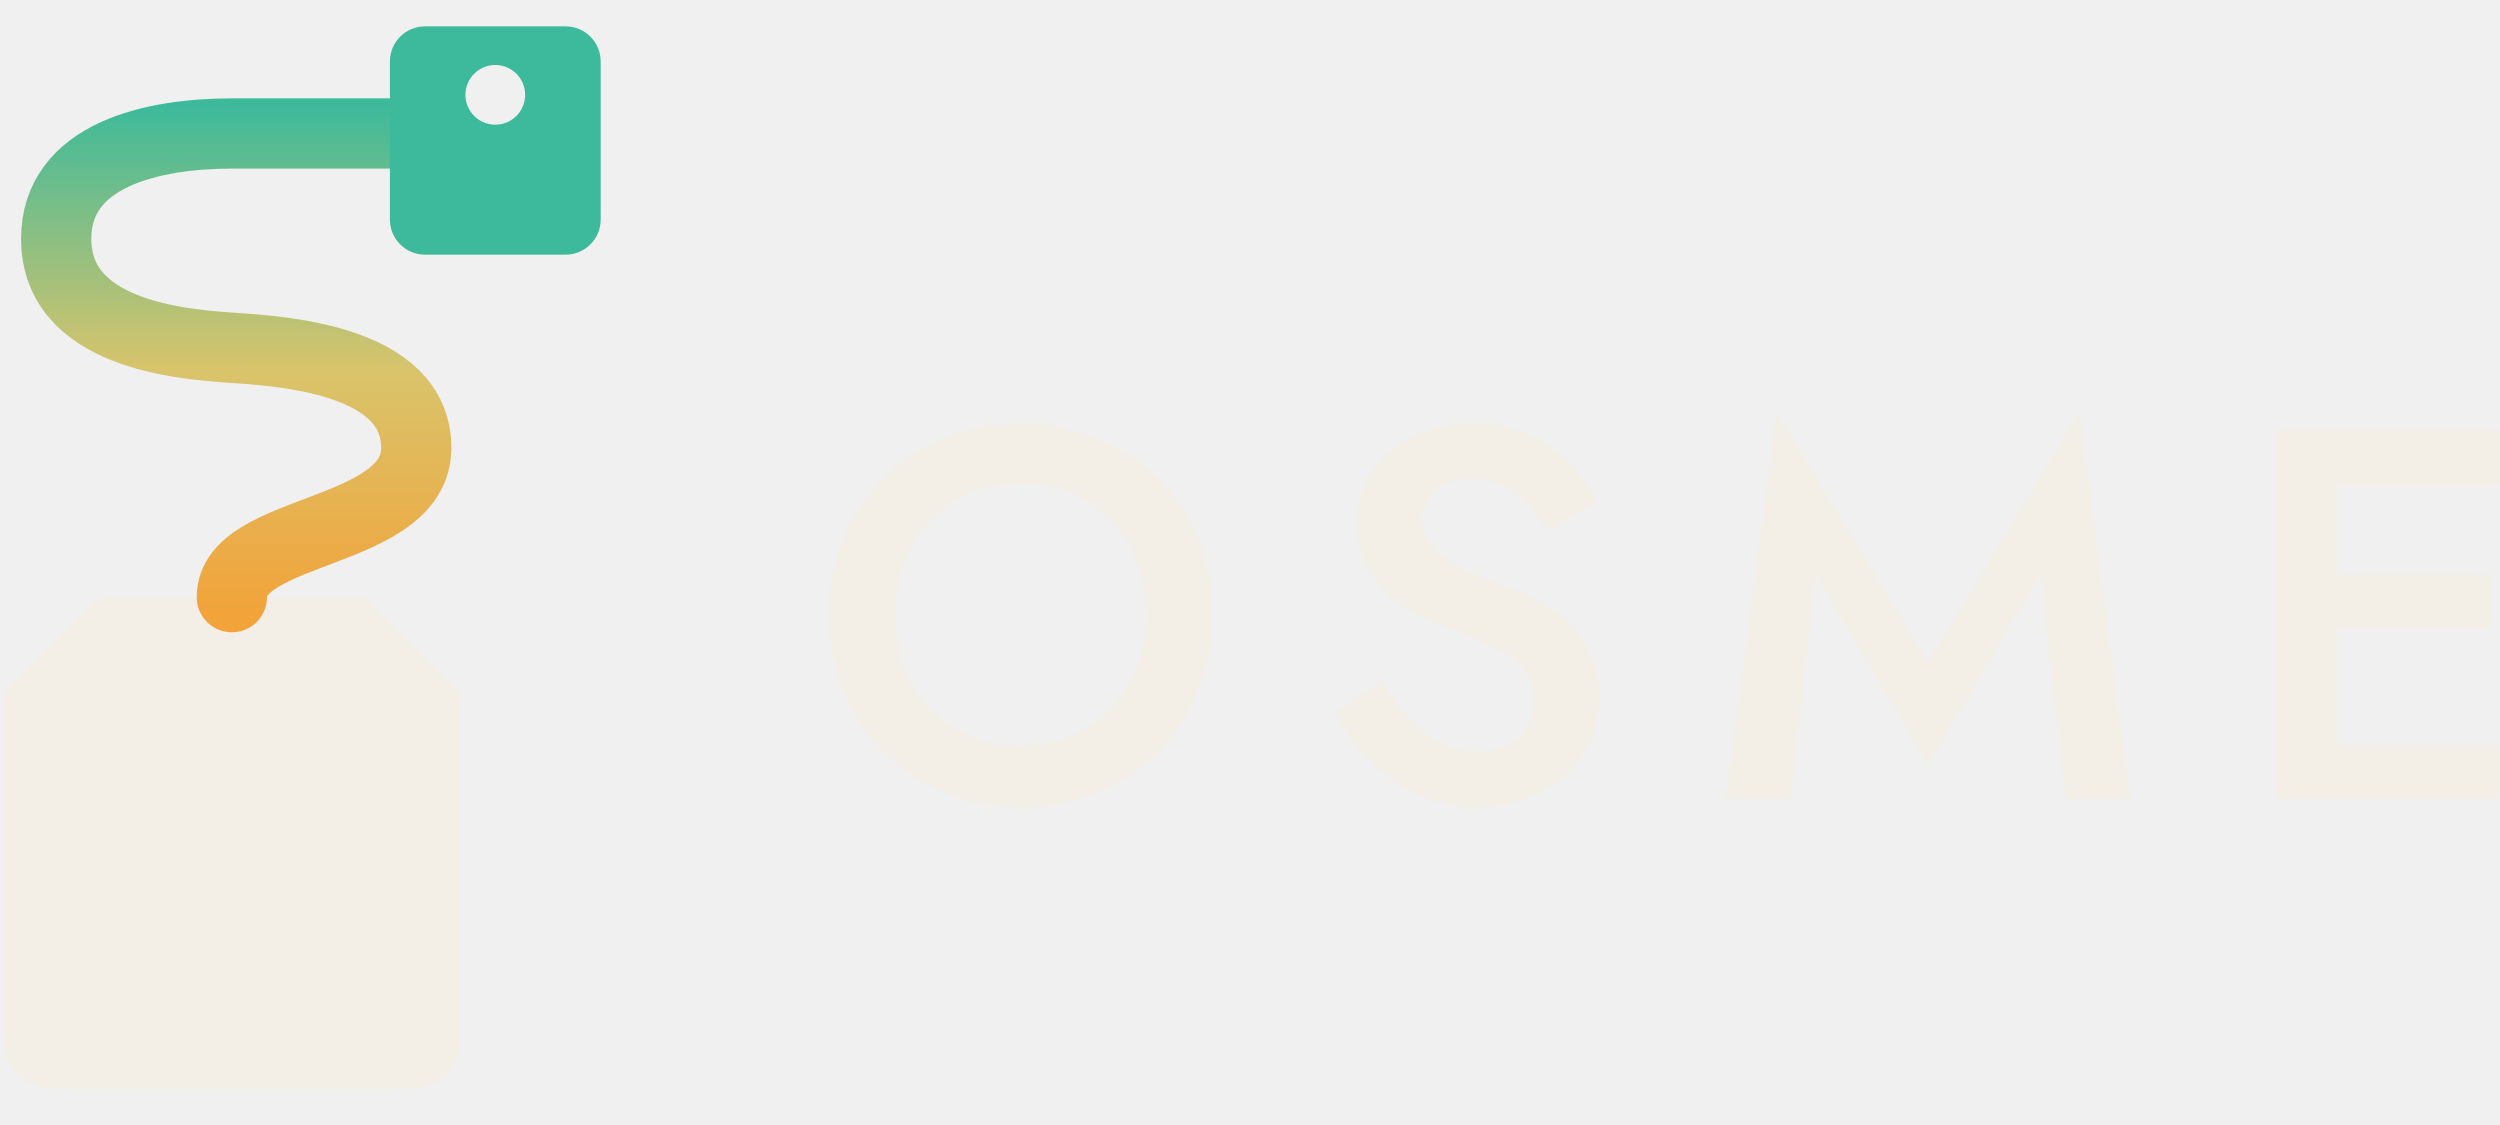
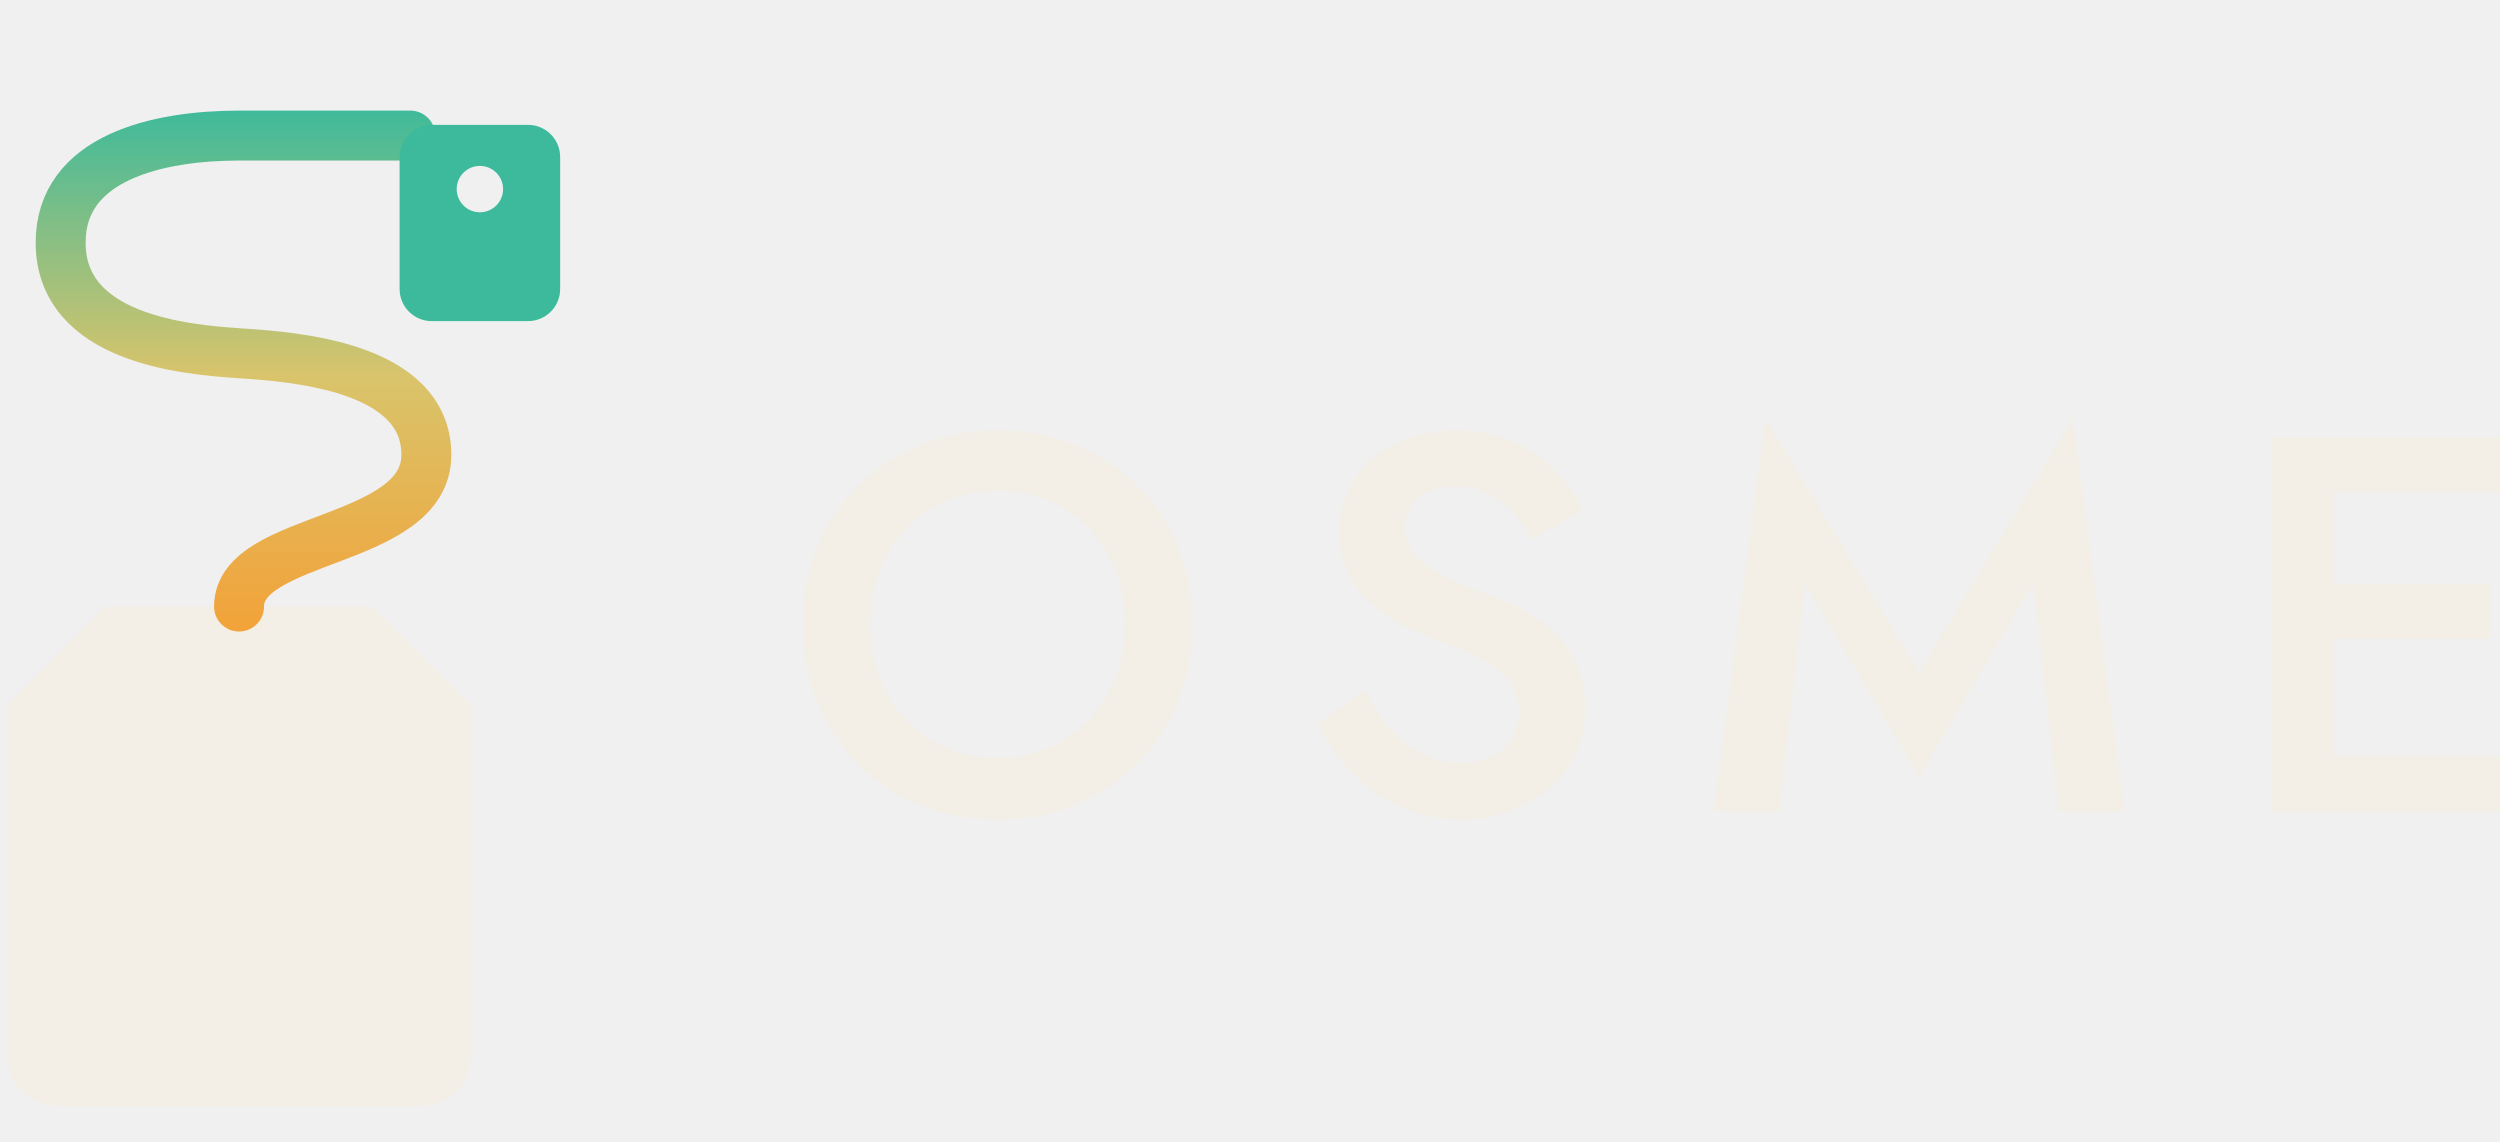
- <svg xmlns="http://www.w3.org/2000/svg" viewBox="14.2 0 142.34 64" width="142.34" height="64">
+ <svg xmlns="http://www.w3.org/2000/svg" viewBox="14.0 0 140.14 64" width="140.14" height="64">
  <defs>
-     <linearGradient id="gb" gradientUnits="userSpaceOnUse" x1="0" y1="35" x2="0" y2="6">
+     <linearGradient id="g1" gradientUnits="userSpaceOnUse" x1="0" y1="35" x2="0" y2="6">
      <stop offset="0" stop-color="#F2A33A" />
      <stop offset=".48" stop-color="#D9C46B" />
      <stop offset="1" stop-color="#3DBA9B" />
    </linearGradient>
-     <mask id="mb" maskUnits="userSpaceOnUse" x="0" y="0" width="64" height="64">
+     <mask id="m1" maskUnits="userSpaceOnUse" x="0" y="0" width="64" height="64">
      <rect width="64" height="64" fill="#fff" />
-       <circle cx="46" cy="5.4" r="1.7" fill="#000" />
+       <circle cx="44.5" cy="10.6" r="1.3" fill="#000" />
    </mask>
  </defs>
  <g transform="translate(-3.6 0)">
-     <g mask="url(#mb)">
+     <g mask="url(#m1)">
      <path d="M18 39.5 L23.5 34 H38.5 L44 39.5 V58.8 Q44 62 40.8 62 H21.2 Q18 62 18 58.8 Z" fill="#F3EEE6" />
-       <path d="M31.0 34 C31.0 30 41.5 30.5 41.5 25.5 C41.5 20.5 34 20 31 19.8 C28 19.6 21 19 21 13.6 C21 8.8 26.5 7.6 31 7.6 H40" fill="none" stroke="url(#gb)" stroke-width="4.0" stroke-linecap="round" stroke-linejoin="round" />
-       <rect x="40" y="1.5" width="12" height="13" rx="2" fill="#3DBA9B" />
+       <path d="M31.0 34 C31.0 30 41.5 30.5 41.5 25.5 C41.5 20.5 34 20 31 19.8 C28 19.6 21 19 21 13.6 C21 8.8 26.5 7.6 31 7.6 H40.6" fill="none" stroke="url(#g1)" stroke-width="2.8" stroke-linecap="round" stroke-linejoin="round" />
+       <rect x="40" y="7" width="9" height="11" rx="1.8" fill="#3DBA9B" />
    </g>
  </g>
-   <path transform="translate(60.27 45.50)" d="M4.897 -10.5Q4.897 -12.667 5.816 -14.351Q6.735 -16.035 8.348 -17.006Q9.96 -17.977 12.037 -17.977Q14.16 -17.977 15.758 -17.006Q17.355 -16.035 18.266 -14.351Q19.177 -12.667 19.177 -10.5Q19.177 -8.34 18.259 -6.652Q17.34 -4.965 15.739 -3.994Q14.137 -3.022 12.037 -3.022Q9.96 -3.022 8.348 -3.994Q6.735 -4.965 5.816 -6.652Q4.897 -8.34 4.897 -10.5ZM1.125 -10.5Q1.125 -8.16 1.935 -6.154Q2.745 -4.147 4.215 -2.674Q5.685 -1.2 7.684 -0.375Q9.682 0.45 12.037 0.45Q14.415 0.45 16.402 -0.375Q18.39 -1.2 19.86 -2.674Q21.33 -4.147 22.14 -6.154Q22.95 -8.16 22.95 -10.5Q22.95 -12.862 22.136 -14.846Q21.322 -16.83 19.845 -18.289Q18.367 -19.747 16.384 -20.561Q14.4 -21.375 12.037 -21.375Q9.713 -21.375 7.718 -20.561Q5.723 -19.747 4.245 -18.289Q2.768 -16.83 1.946 -14.846Q1.125 -12.862 1.125 -10.5ZM32.61 -6.765 29.97 -4.92Q30.668 -3.487 31.841 -2.254Q33.015 -1.02 34.59 -0.285Q36.165 0.45 38.01 0.45Q39.36 0.45 40.609 0.022Q41.858 -0.405 42.847 -1.207Q43.837 -2.01 44.411 -3.176Q44.985 -4.343 44.985 -5.812Q44.985 -7.2 44.513 -8.227Q44.04 -9.255 43.267 -10.009Q42.495 -10.762 41.55 -11.276Q40.605 -11.79 39.66 -12.127Q37.98 -12.713 36.926 -13.282Q35.873 -13.852 35.381 -14.505Q34.89 -15.157 34.89 -15.967Q34.89 -16.86 35.584 -17.539Q36.278 -18.217 37.733 -18.217Q38.797 -18.217 39.589 -17.805Q40.38 -17.392 40.976 -16.721Q41.572 -16.05 41.985 -15.277L44.85 -16.898Q44.325 -18.0 43.376 -19.024Q42.428 -20.047 41.047 -20.711Q39.668 -21.375 37.793 -21.375Q35.918 -21.375 34.425 -20.666Q32.932 -19.957 32.07 -18.682Q31.207 -17.407 31.207 -15.72Q31.207 -14.242 31.77 -13.207Q32.333 -12.172 33.206 -11.464Q34.08 -10.755 35.044 -10.301Q36.008 -9.848 36.78 -9.57Q38.108 -9.09 39.116 -8.599Q40.125 -8.107 40.691 -7.402Q41.258 -6.697 41.258 -5.535Q41.258 -4.282 40.358 -3.506Q39.457 -2.73 38.002 -2.73Q36.825 -2.73 35.854 -3.232Q34.883 -3.735 34.091 -4.646Q33.3 -5.558 32.61 -6.765ZM57.3 -12.787 63.698 -1.95 70.095 -12.787 71.535 0.0H75.21L72.323 -22.05L63.698 -7.808L55.073 -22.05L52.185 0.0H55.86ZM85.672 0.0H96.263V-3.112H85.672ZM85.672 -17.887H96.263V-21.0H85.672ZM85.672 -9.713H95.663V-12.787H85.672ZM83.475 -21.0V0.0H86.963V-21.0Z" fill="#F3EEE6" />
+   <path transform="translate(57.88 45.50)" d="M4.897 -10.5Q4.897 -12.667 5.816 -14.351Q6.735 -16.035 8.348 -17.006Q9.96 -17.977 12.037 -17.977Q14.16 -17.977 15.758 -17.006Q17.355 -16.035 18.266 -14.351Q19.177 -12.667 19.177 -10.5Q19.177 -8.34 18.259 -6.652Q17.34 -4.965 15.739 -3.994Q14.137 -3.022 12.037 -3.022Q9.96 -3.022 8.348 -3.994Q6.735 -4.965 5.816 -6.652Q4.897 -8.34 4.897 -10.5ZM1.125 -10.5Q1.125 -8.16 1.935 -6.154Q2.745 -4.147 4.215 -2.674Q5.685 -1.2 7.684 -0.375Q9.682 0.45 12.037 0.45Q14.415 0.45 16.402 -0.375Q18.39 -1.2 19.86 -2.674Q21.33 -4.147 22.14 -6.154Q22.95 -8.16 22.95 -10.5Q22.95 -12.862 22.136 -14.846Q21.322 -16.83 19.845 -18.289Q18.367 -19.747 16.384 -20.561Q14.4 -21.375 12.037 -21.375Q9.713 -21.375 7.718 -20.561Q5.723 -19.747 4.245 -18.289Q2.768 -16.83 1.946 -14.846Q1.125 -12.862 1.125 -10.5ZM32.61 -6.765 29.97 -4.92Q30.668 -3.487 31.841 -2.254Q33.015 -1.02 34.59 -0.285Q36.165 0.45 38.01 0.45Q39.36 0.45 40.609 0.022Q41.858 -0.405 42.847 -1.207Q43.837 -2.01 44.411 -3.176Q44.985 -4.343 44.985 -5.812Q44.985 -7.2 44.513 -8.227Q44.04 -9.255 43.267 -10.009Q42.495 -10.762 41.55 -11.276Q40.605 -11.79 39.66 -12.127Q37.98 -12.713 36.926 -13.282Q35.873 -13.852 35.381 -14.505Q34.89 -15.157 34.89 -15.967Q34.89 -16.86 35.584 -17.539Q36.278 -18.217 37.733 -18.217Q38.797 -18.217 39.589 -17.805Q40.38 -17.392 40.976 -16.721Q41.572 -16.05 41.985 -15.277L44.85 -16.898Q44.325 -18.0 43.376 -19.024Q42.428 -20.047 41.047 -20.711Q39.668 -21.375 37.793 -21.375Q35.918 -21.375 34.425 -20.666Q32.932 -19.957 32.07 -18.682Q31.207 -17.407 31.207 -15.72Q31.207 -14.242 31.77 -13.207Q32.333 -12.172 33.206 -11.464Q34.08 -10.755 35.044 -10.301Q36.008 -9.848 36.78 -9.57Q38.108 -9.09 39.116 -8.599Q40.125 -8.107 40.691 -7.402Q41.258 -6.697 41.258 -5.535Q41.258 -4.282 40.358 -3.506Q39.457 -2.73 38.002 -2.73Q36.825 -2.73 35.854 -3.232Q34.883 -3.735 34.091 -4.646Q33.3 -5.558 32.61 -6.765ZM57.3 -12.787 63.698 -1.95 70.095 -12.787 71.535 0.0H75.21L72.323 -22.05L63.698 -7.808L55.073 -22.05L52.185 0.0H55.86ZM85.672 0.0H96.263V-3.112H85.672ZM85.672 -17.887H96.263V-21.0H85.672ZM85.672 -9.713H95.663V-12.787H85.672ZM83.475 -21.0V0.0H86.963V-21.0Z" fill="#F3EEE6" />
</svg>
